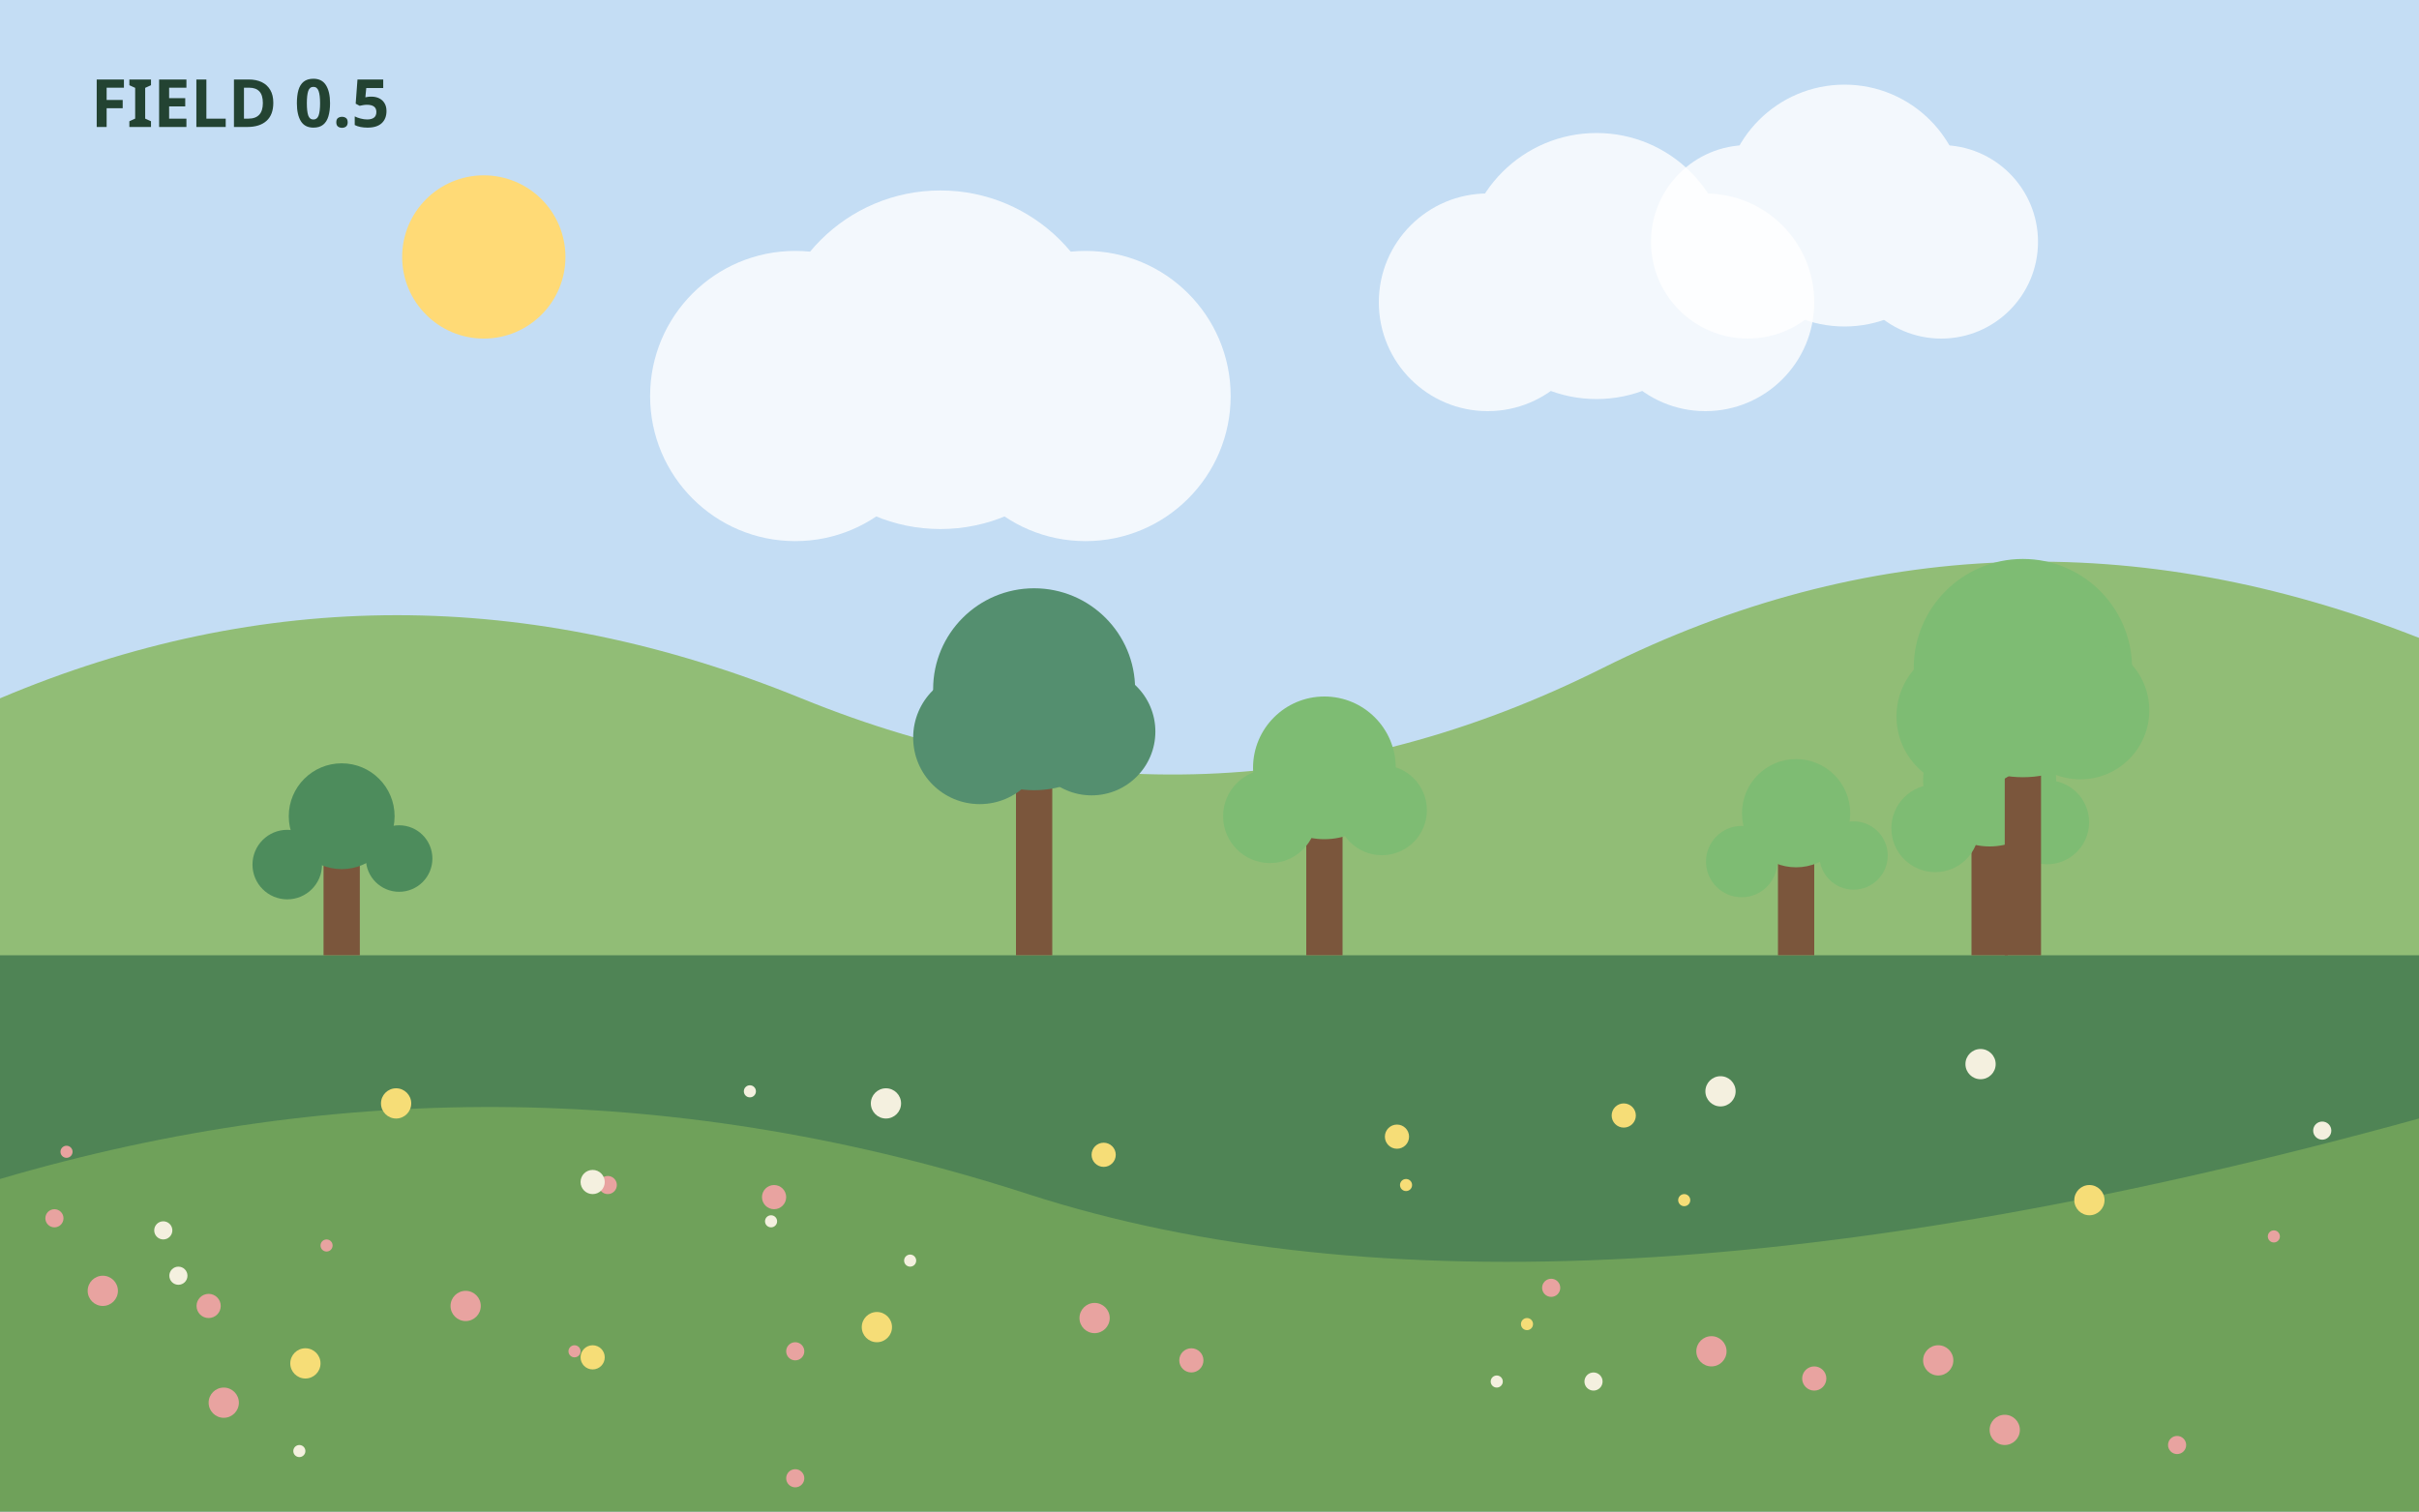
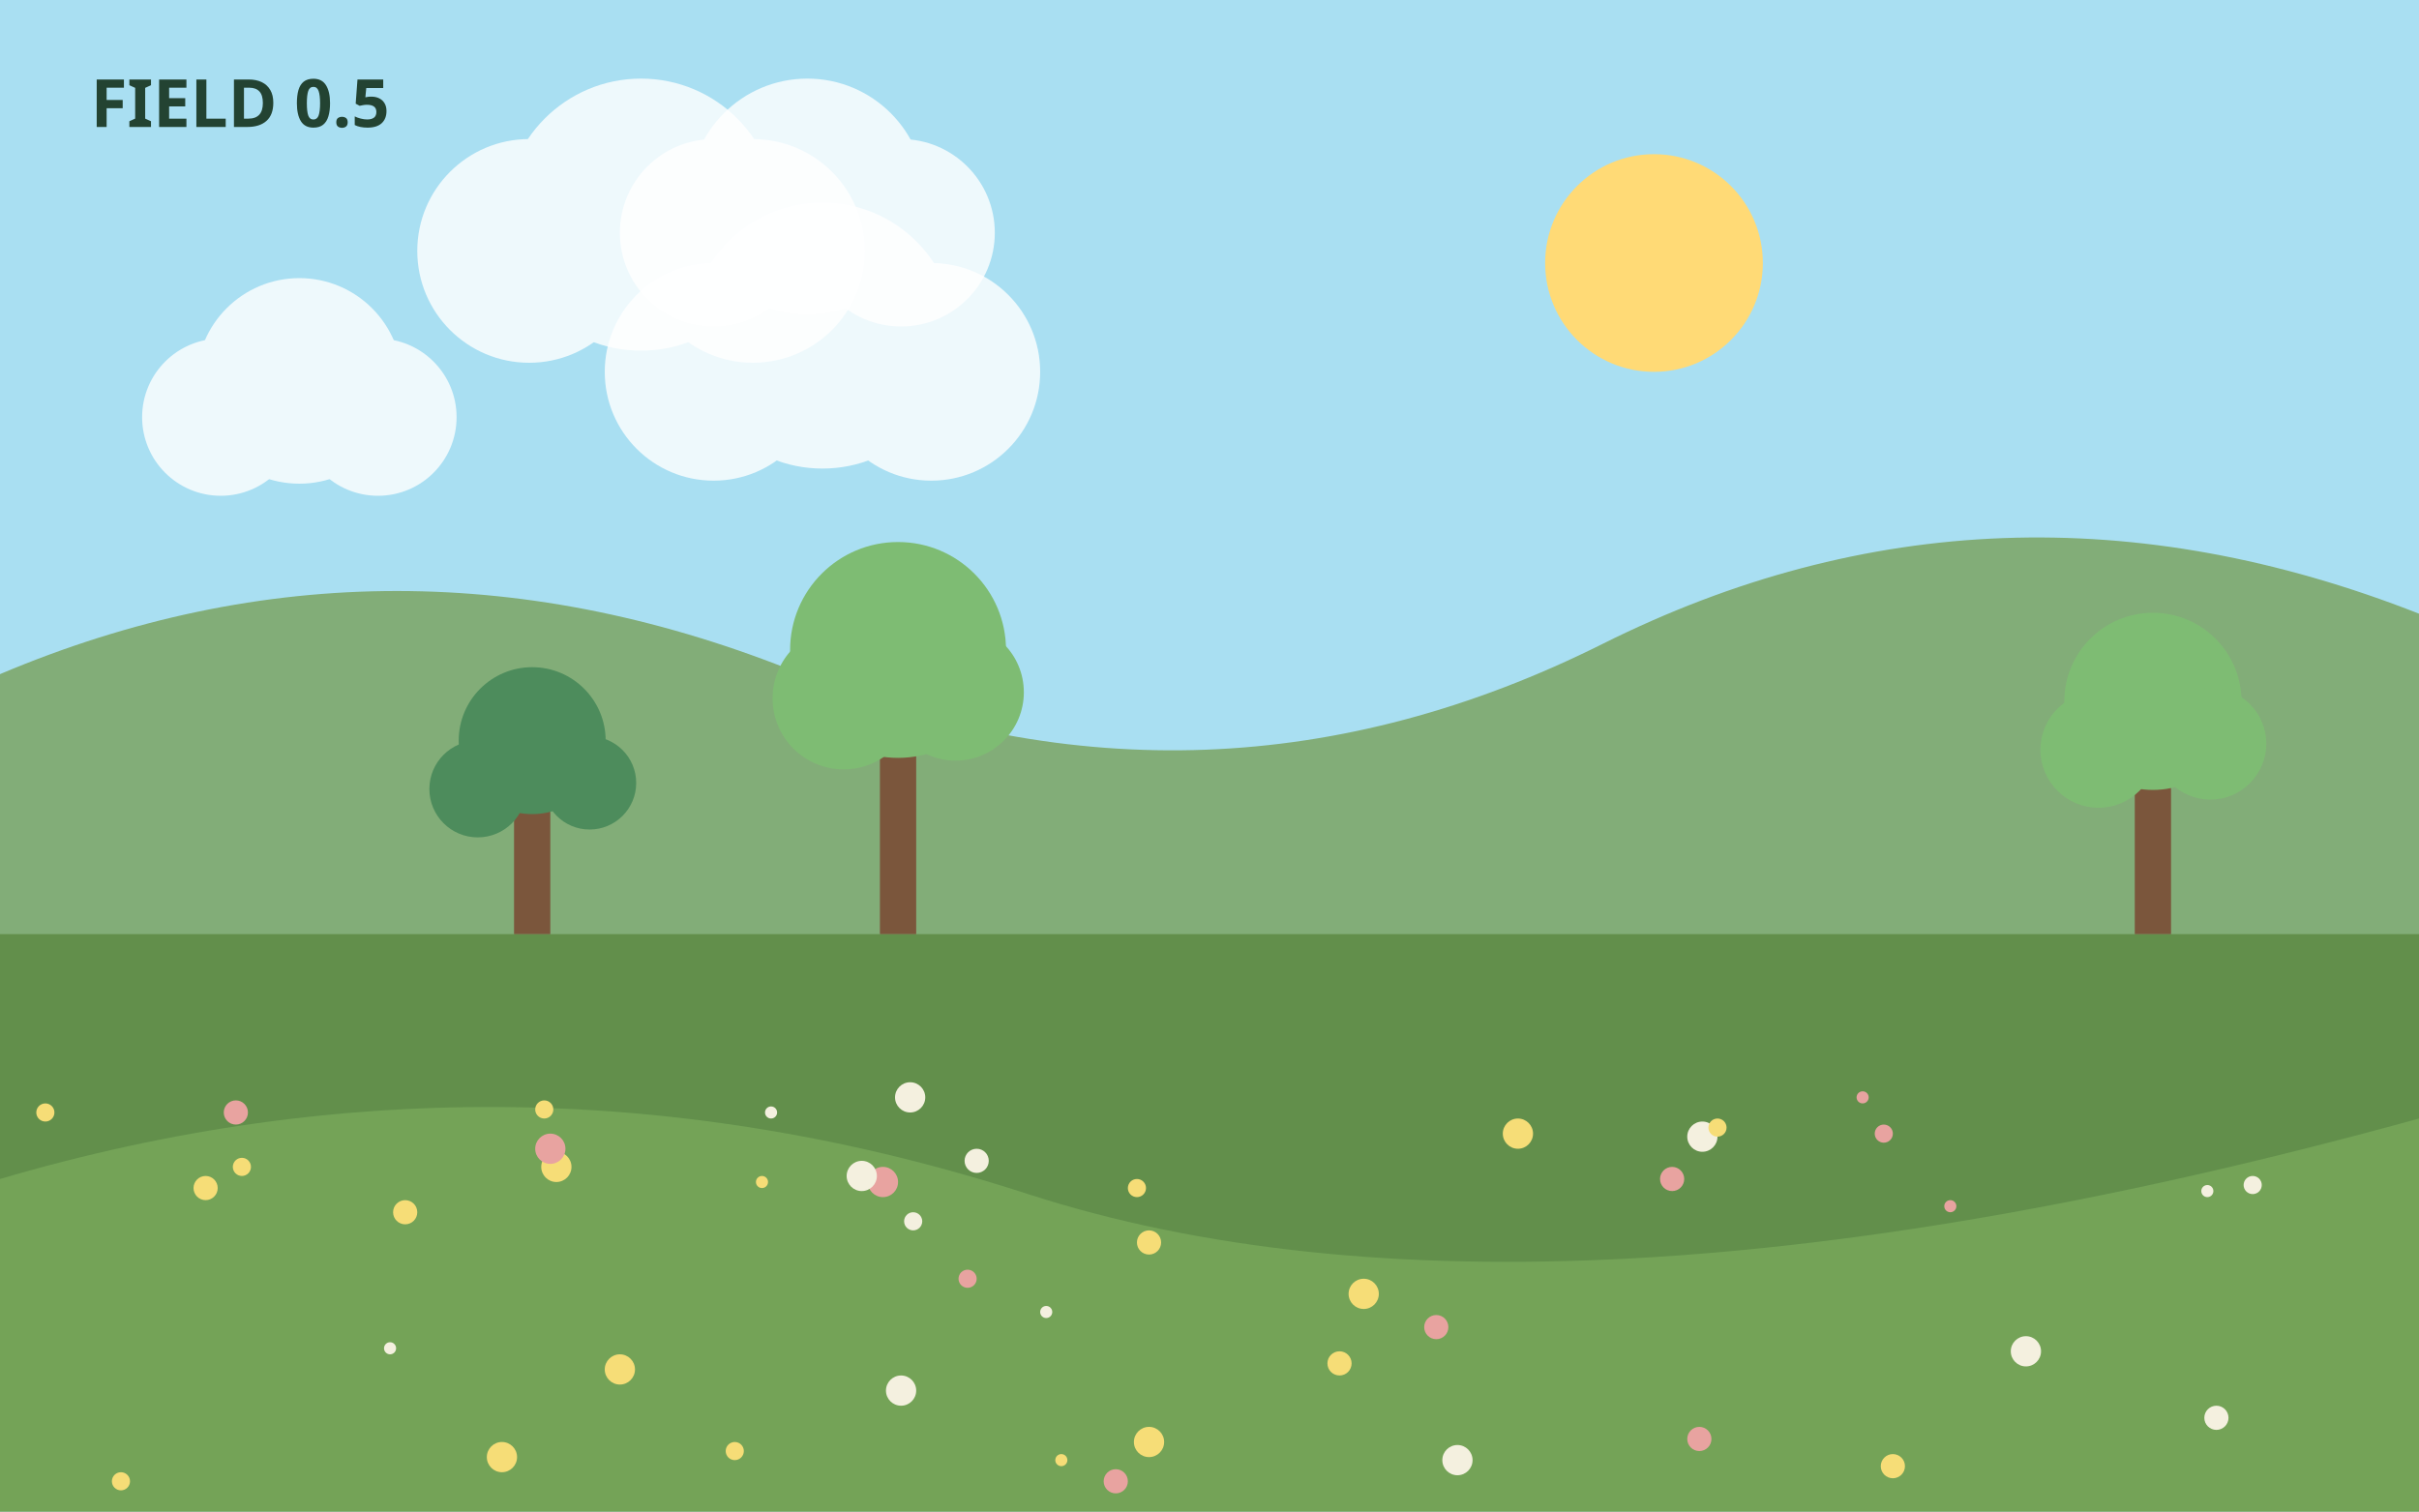
<svg xmlns="http://www.w3.org/2000/svg" width="800" height="500" viewBox="0 0 800 500">
-   <rect width="800" height="500" fill="#c4ddf4" />
-   <circle cx="160" cy="85" r="27" fill="#ffda76" />
+   <rect width="800" height="500" fill="#a9dff2" />
+   <circle cx="547" cy="87" r="36" fill="#ffda76" />
  <g fill="#ffffff" opacity="0.8">
-     <circle cx="263" cy="131" r="48" />
-     <circle cx="311" cy="119" r="56" />
-     <circle cx="359" cy="131" r="48" />
+     <circle cx="236" cy="123" r="36" />
+     <circle cx="272" cy="111" r="44" />
+     <circle cx="308" cy="123" r="36" />
  </g>
  <g fill="#ffffff" opacity="0.8">
-     <circle cx="492" cy="100" r="36" />
-     <circle cx="528" cy="88" r="44" />
-     <circle cx="564" cy="100" r="36" />
+     <circle cx="175" cy="83" r="37" />
+     <circle cx="212" cy="71" r="45" />
+     <circle cx="249" cy="83" r="37" />
  </g>
  <g fill="#ffffff" opacity="0.8">
-     <circle cx="578" cy="80" r="32" />
-     <circle cx="610" cy="68" r="40" />
-     <circle cx="642" cy="80" r="32" />
+     <circle cx="73" cy="138" r="26" />
+     <circle cx="99" cy="126" r="34" />
+     <circle cx="125" cy="138" r="26" />
  </g>
-   <path d="M0 231 Q130 176 265 231 T530 221 T800 211 V340 H0Z" fill="#91bd76" />
-   <rect y="316" width="800" height="184" fill="#4f8455" />
+   <g fill="#ffffff" opacity="0.8">
+     <circle cx="236" cy="77" r="31" />
+     <circle cx="267" cy="65" r="39" />
+     <circle cx="298" cy="77" r="31" />
+   </g>
+   <path d="M0 223 Q130 168 265 223 T530 213 T800 203 V340 H0Z" fill="#82ad78" />
+   <rect y="309" width="800" height="191" fill="#628f4b" />
  <path d="M0 390 Q170 340 340 395 T800 370 V500 H0Z" fill="#78a95b" opacity="0.78" />
-   <rect x="107" y="270" width="12" height="46" fill="#7b563c" stroke="none" />
-   <circle cx="113" cy="270" r="17.5" fill="#4d8c5c" stroke="none" />
-   <circle cx="95" cy="286" r="11.5" fill="#4d8c5c" stroke="none" />
-   <circle cx="132" cy="284" r="11.0" fill="#4d8c5c" stroke="none" />
-   <rect x="336" y="228" width="12" height="88" fill="#7b563c" stroke="none" />
-   <circle cx="342" cy="228" r="33.4" fill="#548f6f" stroke="none" />
-   <circle cx="324" cy="244" r="22.0" fill="#548f6f" stroke="none" />
-   <circle cx="361" cy="242" r="21.1" fill="#548f6f" stroke="none" />
-   <rect x="432" y="254" width="12" height="62" fill="#7b563c" stroke="none" />
-   <circle cx="438" cy="254" r="23.6" fill="#7ebc73" stroke="none" />
-   <circle cx="420" cy="270" r="15.5" fill="#7ebc73" stroke="none" />
-   <circle cx="457" cy="268" r="14.9" fill="#7ebc73" stroke="none" />
-   <rect x="588" y="269" width="12" height="47" fill="#7b563c" stroke="none" />
-   <circle cx="594" cy="269" r="17.9" fill="#7ebc73" stroke="none" />
-   <circle cx="576" cy="285" r="11.8" fill="#7ebc73" stroke="none" />
-   <circle cx="613" cy="283" r="11.3" fill="#7ebc73" stroke="none" />
-   <rect x="652" y="258" width="12" height="58" fill="#7b563c" stroke="none" />
-   <circle cx="658" cy="258" r="22.0" fill="#7ebc73" stroke="none" />
-   <circle cx="640" cy="274" r="14.5" fill="#7ebc73" stroke="none" />
-   <circle cx="677" cy="272" r="13.9" fill="#7ebc73" stroke="none" />
-   <rect x="663" y="221" width="12" height="95" fill="#7b563c" stroke="none" />
-   <circle cx="669" cy="221" r="36.1" fill="#7ebc73" stroke="none" />
-   <circle cx="651" cy="237" r="23.8" fill="#7ebc73" stroke="none" />
-   <circle cx="688" cy="235" r="22.8" fill="#7ebc73" stroke="none" />
-   <circle cx="190" cy="447" r="2" fill="#e8a3a0" />
-   <circle cx="290" cy="439" r="5" fill="#f6dd77" />
-   <circle cx="537" cy="369" r="4" fill="#f6dd77" />
-   <circle cx="655" cy="352" r="5" fill="#f4f0df" />
-   <circle cx="527" cy="457" r="3" fill="#f4f0df" />
-   <circle cx="768" cy="374" r="3" fill="#f4f0df" />
-   <circle cx="365" cy="382" r="4" fill="#f6dd77" />
-   <circle cx="248" cy="361" r="2" fill="#f4f0df" />
-   <circle cx="263" cy="489" r="3" fill="#e8a3a0" />
-   <circle cx="256" cy="396" r="4" fill="#e8a3a0" />
-   <circle cx="201" cy="392" r="3" fill="#e8a3a0" />
-   <circle cx="255" cy="404" r="2" fill="#f4f0df" />
-   <circle cx="362" cy="436" r="5" fill="#e8a3a0" />
-   <circle cx="131" cy="365" r="5" fill="#f6dd77" />
-   <circle cx="465" cy="392" r="2" fill="#f6dd77" />
-   <circle cx="505" cy="438" r="2" fill="#f6dd77" />
-   <circle cx="293" cy="365" r="5" fill="#f4f0df" />
-   <circle cx="54" cy="407" r="3" fill="#f4f0df" />
-   <circle cx="720" cy="478" r="3" fill="#e8a3a0" />
-   <circle cx="394" cy="450" r="4" fill="#e8a3a0" />
-   <circle cx="59" cy="422" r="3" fill="#f4f0df" />
-   <circle cx="69" cy="432" r="4" fill="#e8a3a0" />
-   <circle cx="34" cy="427" r="5" fill="#e8a3a0" />
-   <circle cx="557" cy="397" r="2" fill="#f6dd77" />
-   <circle cx="462" cy="376" r="4" fill="#f6dd77" />
-   <circle cx="495" cy="457" r="2" fill="#f4f0df" />
-   <circle cx="101" cy="451" r="5" fill="#f6dd77" />
-   <circle cx="641" cy="450" r="5" fill="#e8a3a0" />
-   <circle cx="566" cy="447" r="5" fill="#e8a3a0" />
-   <circle cx="663" cy="473" r="5" fill="#e8a3a0" />
-   <circle cx="301" cy="417" r="2" fill="#f4f0df" />
-   <circle cx="600" cy="456" r="4" fill="#e8a3a0" />
-   <circle cx="752" cy="409" r="2" fill="#e8a3a0" />
-   <circle cx="74" cy="464" r="5" fill="#e8a3a0" />
-   <circle cx="18" cy="403" r="3" fill="#e8a3a0" />
-   <circle cx="154" cy="432" r="5" fill="#e8a3a0" />
-   <circle cx="196" cy="449" r="4" fill="#f6dd77" />
-   <circle cx="691" cy="397" r="5" fill="#f6dd77" />
-   <circle cx="263" cy="447" r="3" fill="#e8a3a0" />
-   <circle cx="22" cy="381" r="2" fill="#e8a3a0" />
-   <circle cx="196" cy="391" r="4" fill="#f4f0df" />
-   <circle cx="513" cy="426" r="3" fill="#e8a3a0" />
-   <circle cx="569" cy="361" r="5" fill="#f4f0df" />
-   <circle cx="108" cy="412" r="2" fill="#e8a3a0" />
-   <circle cx="99" cy="480" r="2" fill="#f4f0df" />
+   <rect x="170" y="245" width="12" height="64" fill="#7b563c" stroke="none" />
+   <circle cx="176" cy="245" r="24.3" fill="#4d8c5c" stroke="none" />
+   <circle cx="158" cy="261" r="16.0" fill="#4d8c5c" stroke="none" />
+   <circle cx="195" cy="259" r="15.4" fill="#4d8c5c" stroke="none" />
+   <rect x="291" y="215" width="12" height="94" fill="#7b563c" stroke="none" />
+   <circle cx="297" cy="215" r="35.7" fill="#7ebc73" stroke="none" />
+   <circle cx="279" cy="231" r="23.5" fill="#7ebc73" stroke="none" />
+   <circle cx="316" cy="229" r="22.6" fill="#7ebc73" stroke="none" />
+   <rect x="706" y="232" width="12" height="77" fill="#7b563c" stroke="none" />
+   <circle cx="712" cy="232" r="29.3" fill="#7ebc73" stroke="none" />
+   <circle cx="694" cy="248" r="19.2" fill="#7ebc73" stroke="none" />
+   <circle cx="731" cy="246" r="18.5" fill="#7ebc73" stroke="none" />
+   <circle cx="475" cy="439" r="4" fill="#e8a3a0" />
+   <circle cx="180" cy="367" r="3" fill="#f6dd77" />
+   <circle cx="68" cy="393" r="4" fill="#f6dd77" />
+   <circle cx="502" cy="375" r="5" fill="#f6dd77" />
+   <circle cx="626" cy="485" r="4" fill="#f6dd77" />
+   <circle cx="562" cy="476" r="4" fill="#e8a3a0" />
+   <circle cx="563" cy="376" r="5" fill="#f4f0df" />
+   <circle cx="78" cy="368" r="4" fill="#e8a3a0" />
+   <circle cx="252" cy="391" r="2" fill="#f6dd77" />
+   <circle cx="302" cy="404" r="3" fill="#f4f0df" />
+   <circle cx="134" cy="401" r="4" fill="#f6dd77" />
+   <circle cx="376" cy="393" r="3" fill="#f6dd77" />
+   <circle cx="15" cy="368" r="3" fill="#f6dd77" />
+   <circle cx="323" cy="384" r="4" fill="#f4f0df" />
+   <circle cx="184" cy="386" r="5" fill="#f6dd77" />
+   <circle cx="730" cy="394" r="2" fill="#f4f0df" />
+   <circle cx="182" cy="380" r="5" fill="#e8a3a0" />
+   <circle cx="40" cy="490" r="3" fill="#f6dd77" />
+   <circle cx="298" cy="460" r="5" fill="#f4f0df" />
+   <circle cx="292" cy="391" r="5" fill="#e8a3a0" />
+   <circle cx="80" cy="386" r="3" fill="#f6dd77" />
+   <circle cx="129" cy="446" r="2" fill="#f4f0df" />
+   <circle cx="443" cy="451" r="4" fill="#f6dd77" />
+   <circle cx="623" cy="375" r="3" fill="#e8a3a0" />
+   <circle cx="351" cy="483" r="2" fill="#f6dd77" />
+   <circle cx="243" cy="480" r="3" fill="#f6dd77" />
+   <circle cx="369" cy="490" r="4" fill="#e8a3a0" />
+   <circle cx="645" cy="399" r="2" fill="#e8a3a0" />
+   <circle cx="320" cy="423" r="3" fill="#e8a3a0" />
+   <circle cx="205" cy="453" r="5" fill="#f6dd77" />
+   <circle cx="255" cy="368" r="2" fill="#f4f0df" />
+   <circle cx="346" cy="434" r="2" fill="#f4f0df" />
+   <circle cx="301" cy="363" r="5" fill="#f4f0df" />
+   <circle cx="166" cy="482" r="5" fill="#f6dd77" />
+   <circle cx="380" cy="477" r="5" fill="#f6dd77" />
+   <circle cx="380" cy="411" r="4" fill="#f6dd77" />
+   <circle cx="670" cy="447" r="5" fill="#f4f0df" />
+   <circle cx="553" cy="390" r="4" fill="#e8a3a0" />
+   <circle cx="616" cy="363" r="2" fill="#e8a3a0" />
+   <circle cx="733" cy="469" r="4" fill="#f4f0df" />
+   <circle cx="745" cy="392" r="3" fill="#f4f0df" />
+   <circle cx="285" cy="389" r="5" fill="#f4f0df" />
+   <circle cx="451" cy="428" r="5" fill="#f6dd77" />
+   <circle cx="568" cy="373" r="3" fill="#f6dd77" />
+   <circle cx="482" cy="483" r="5" fill="#f4f0df" />
  <text x="30" y="42" fill="#234332" font-family="sans-serif" font-size="22" font-weight="700">FIELD 0.5</text>
</svg>
